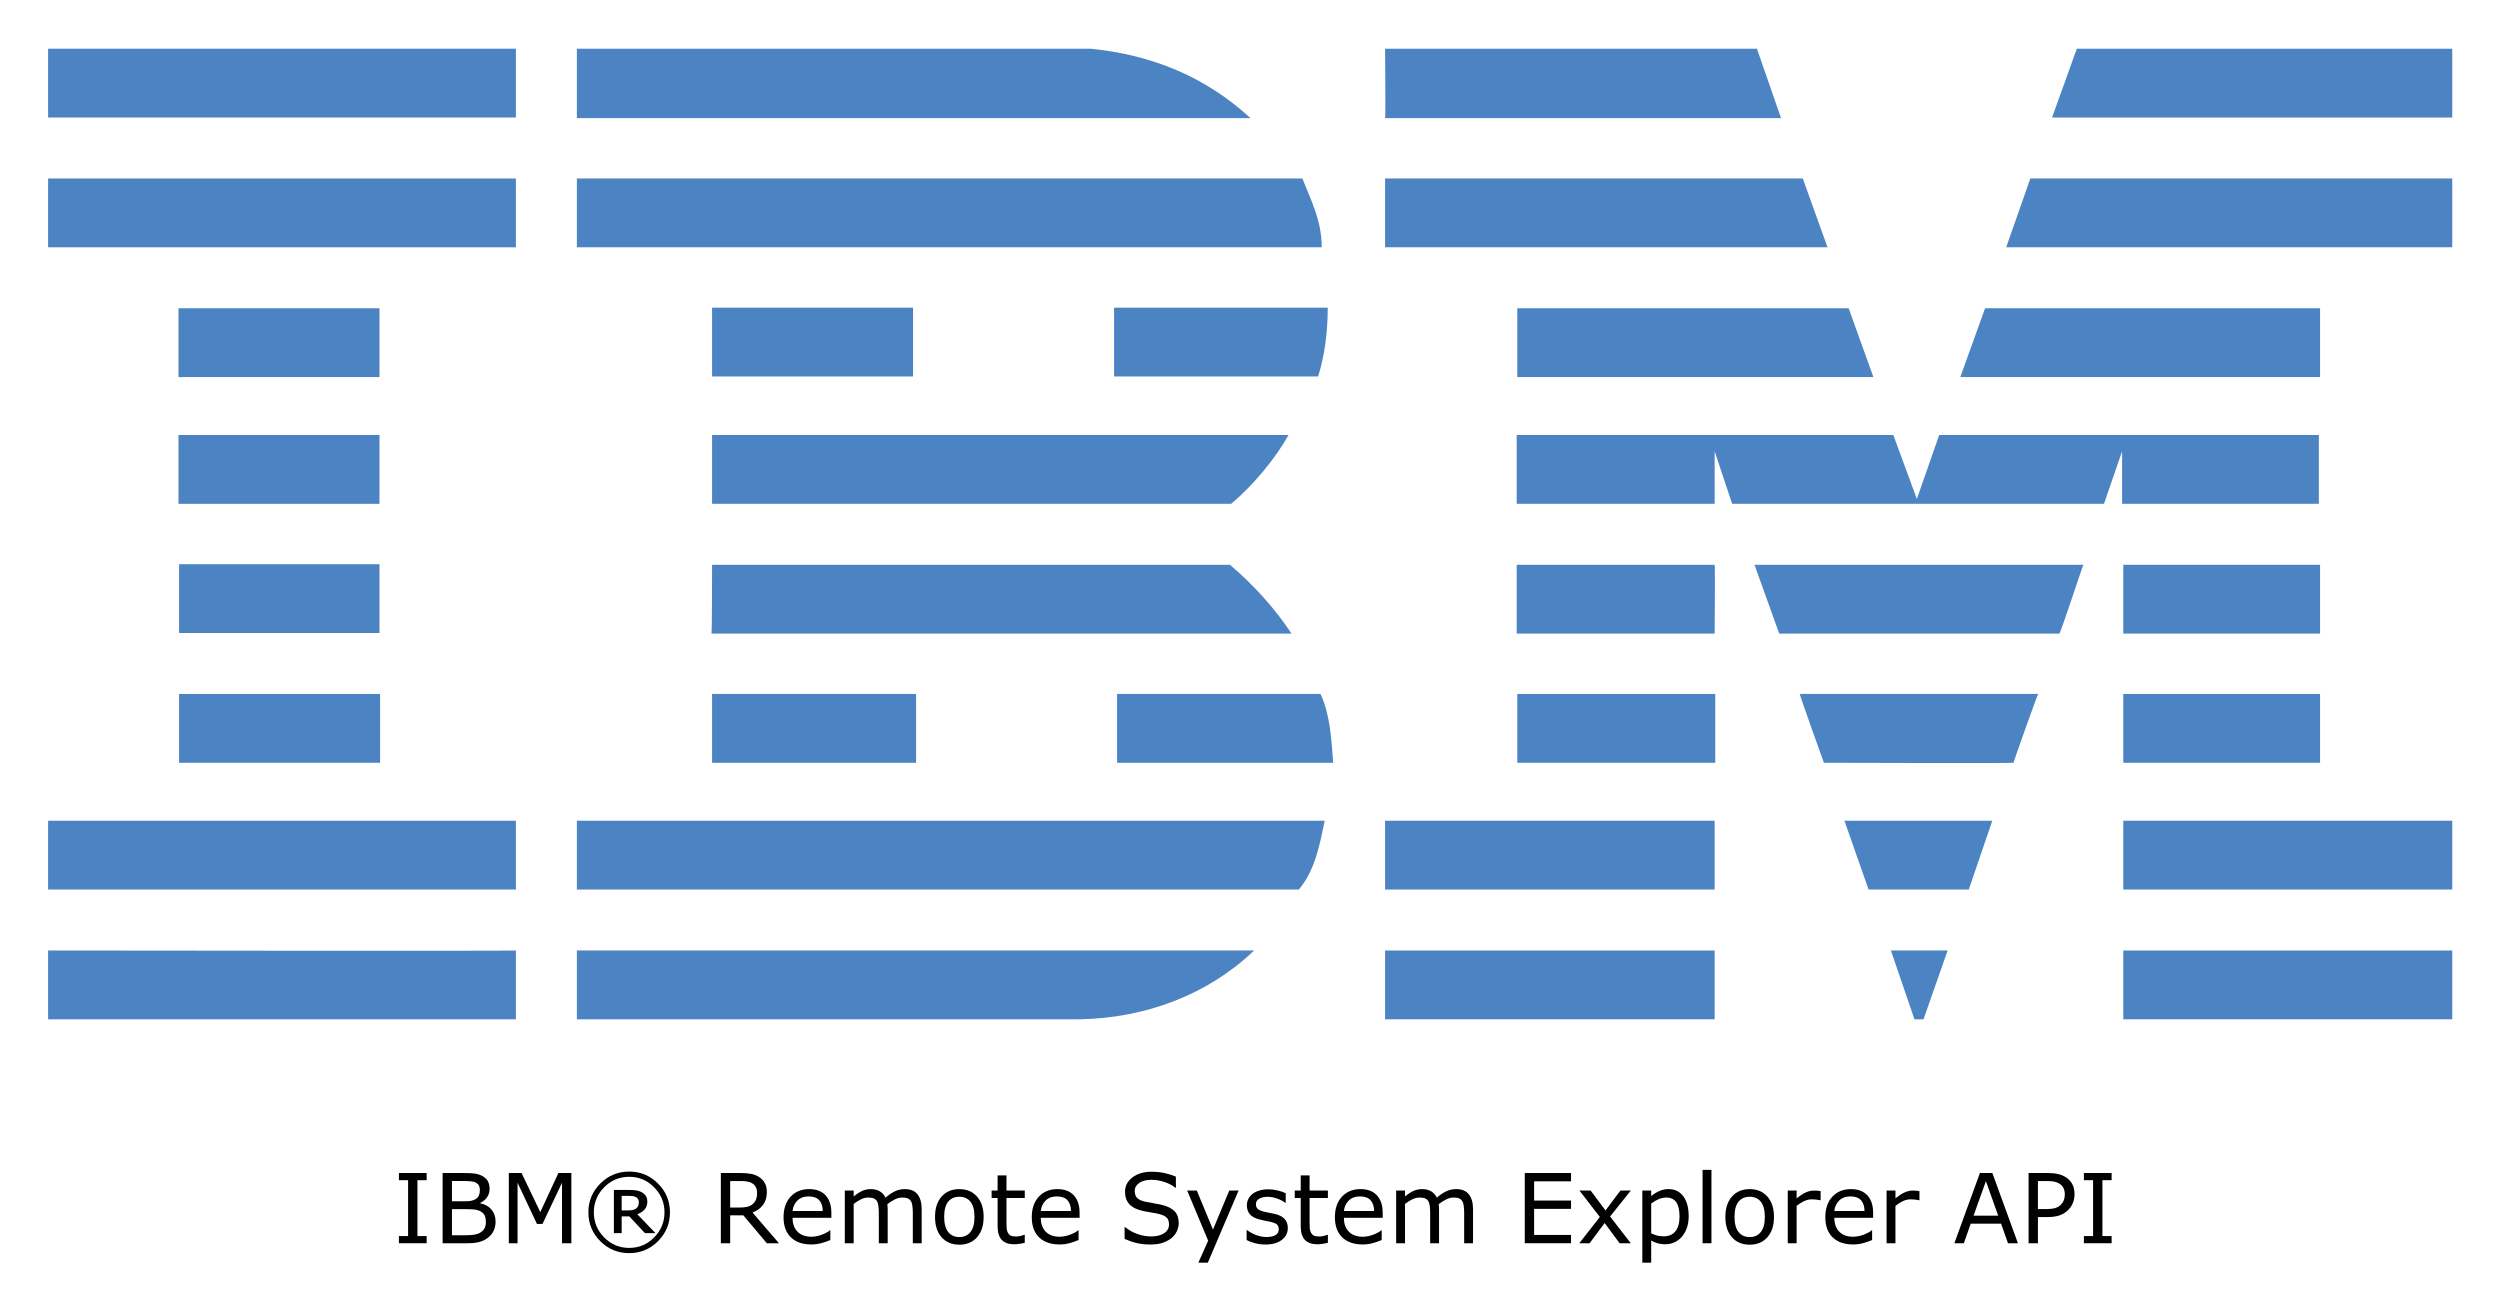
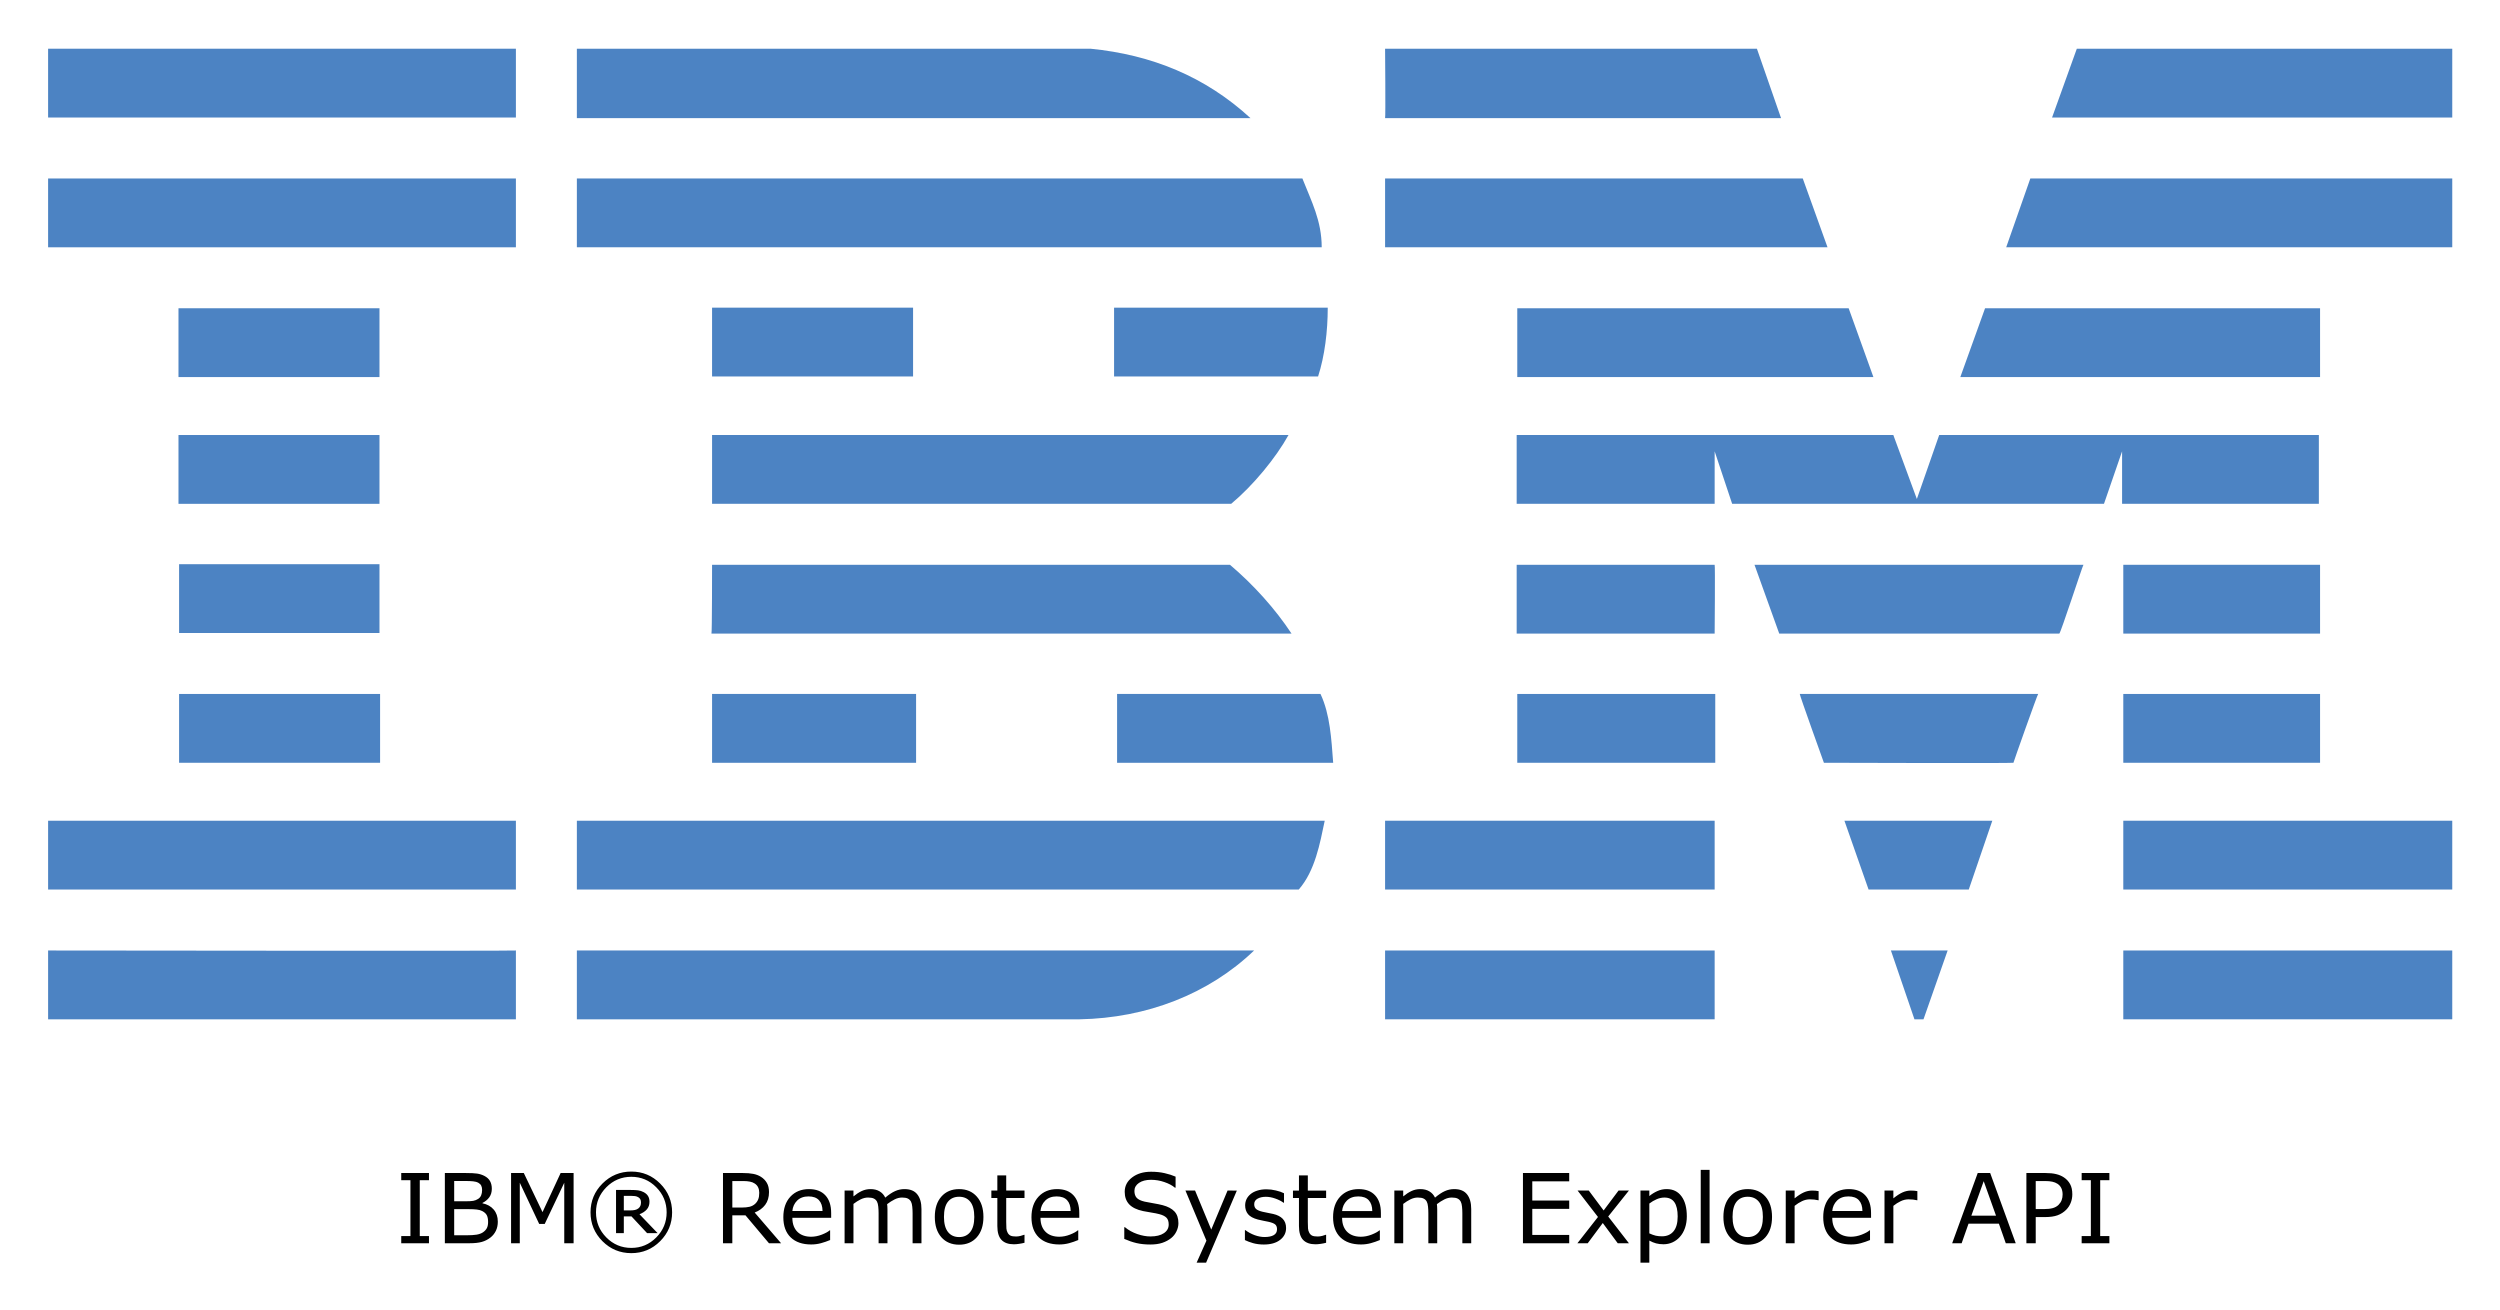
<svg xmlns="http://www.w3.org/2000/svg" role="img" viewBox="-7.97 34.03 414.18 216.93">
  <style>svg {enable-background:new 0 0 400 245}</style>
-   <style id="style2" type="text/css">.st0{fill:#4c83c3}</style>
-   <g id="g130">
-     <path id="polygon4" fill="#4c83c3" d="m 336.1,42.1 h 62.2 V 53.5 H 332 Z" class="st0" />
-     <path id="path6" d="m 221.5,42.1 h 61.6 l 4,11.5 c 0,0 -65.6,0 -65.6,0 0.1,-0.1 0,-11.5 0,-11.5 z" class="st0" />
-     <path id="path8" d="m 172.7,42.1 c 10.1,1 19,4.6 26.5,11.5 0,0 -111.6,0 -111.6,0 0,0 0,-11.5 0,-11.5 z" class="st0" />
-     <g id="g14">
-       <path id="rect10" fill="#4c83c3" d="m 0,42.1 h 77.5 v 11.4 H 0 Z" class="st0" />
+   <style id="style1" type="text/css">.st0{fill:#4c83c3}</style>
+   <g id="g31">
+     <path id="polygon1" d="M398.3 53.5L332 53.5 336.1 42.1 398.3 42.1z" class="st0" />
+     <path id="path1" d="M221.5,42.1l61.6,0l4,11.5c0,0-65.6,0-65.6,0C221.6,53.5,221.5,42.1,221.5,42.1z" class="st0" />
+     <path id="path2" d="M172.7,42.1c10.1,1,19,4.6,26.5,11.5c0,0-111.6,0-111.6,0c0,0,0-11.5,0-11.5L172.7,42.1z" class="st0" />
+     <g id="g3">
+       <path id="rect2" d="M0 42.1H77.5V53.5H0z" class="st0" />
    </g>
-     <path id="path16" d="m 398.3,75 h -73.9 c 0,0 4,-11.4 4,-11.4 h 69.9 z" class="st0" />
-     <path id="polygon18" fill="#4c83c3" d="m 221.5,63.6 h 69.2 l 4.1,11.4 h -73.3 z" class="st0" />
-     <path id="path20" d="m 207.8,63.6 c 1.5,3.8 3.2,7 3.2,11.4 H 87.6 V 63.6 Z" class="st0" />
-     <g id="g26">
-       <path id="rect22" fill="#4c83c3" d="m 0,63.6 h 77.5 v 11.4 H 0 Z" class="st0" />
+     <path id="path4" d="M398.3,75h-73.9c0,0,4-11.4,4-11.4h69.9V75z" class="st0" />
+     <path id="polygon4" d="M294.8 75L221.5 75 221.5 63.6 290.7 63.6z" class="st0" />
+     <path id="path5" d="M207.8,63.6c1.5,3.8,3.2,7,3.2,11.4H87.6V63.6H207.8z" class="st0" />
+     <g id="g6">
+       <path id="rect5" d="M0 63.6H77.5V75H0z" class="st0" />
    </g>
-     <path id="polygon28" fill="#4c83c3" d="m 376.4,85.1 v 11.4 h -59.6 l 4.1,-11.4 z" class="st0" />
-     <path id="polygon30" fill="#4c83c3" d="M 243.4,96.5 V 85.1 h 54.9 l 4.1,11.4 z" class="st0" />
-     <path id="path32" d="m 212,85 c 0,3.9 -0.5,8 -1.6,11.4 H 176.6 V 85 Z" class="st0" />
-     <g id="g38">
-       <path id="rect34" fill="#4c83c3" d="m 21.6,85.1 h 33.3 v 11.4 H 21.6 Z" class="st0" />
+     <path id="polygon6" d="M316.8 96.5L320.9 85.1 376.4 85.1 376.4 96.5z" class="st0" />
+     <path id="polygon7" d="M298.3 85.1L302.4 96.5 243.4 96.5 243.4 85.1z" class="st0" />
+     <path id="path7" d="M212,85c0,3.9-0.5,8-1.6,11.4h-33.8V85H212z" class="st0" />
+     <g id="g8">
+       <path id="rect7" d="M21.6 85.1H54.9V96.5H21.6z" class="st0" />
    </g>
-     <g id="g44">
-       <path id="rect40" fill="#4c83c3" d="m 110,85 h 33.3 V 96.4 H 110 Z" class="st0" />
+     <g id="g9">
+       <path id="rect8" d="M110 85H143.3V96.4H110z" class="st0" />
    </g>
-     <path id="path46" d="m 276.1,108.8 c 0,0 0,8.7 0,8.7 h -32.8 v -11.4 h 62.4 l 3.9,10.6 c 0,0 3.7,-10.6 3.7,-10.6 h 62.9 v 11.4 h -32.6 c 0,0 0,-8.7 0,-8.7 l -3,8.7 H 279 Z" class="st0" />
-     <path id="path48" d="m 110,106.1 h 95.5 v 0 c -2.1,3.8 -5.9,8.4 -9.5,11.4 0,0 -86,0 -86,0 0,0 0,-11.4 0,-11.4 z" class="st0" />
-     <g id="g54">
-       <path id="rect50" fill="#4c83c3" d="m 21.6,106.1 h 33.3 v 11.4 H 21.6 Z" class="st0" />
+     <path id="path10" d="M276.1,108.8c0,0,0,8.7,0,8.7h-32.8v-11.4h62.4l3.9,10.6c0,0,3.7-10.6,3.7-10.6h62.9v11.4h-32.6 c0,0,0-8.7,0-8.7l-3,8.7l-61.6,0L276.1,108.8z" class="st0" />
+     <path id="path11" d="M110,106.1h95.5v0c-2.1,3.8-5.9,8.4-9.5,11.4c0,0-86,0-86,0C110,117.5,110,106.1,110,106.1z" class="st0" />
+     <g id="g12">
+       <path id="rect11" d="M21.6 106.1H54.9V117.5H21.6z" class="st0" />
    </g>
-     <g id="g60">
-       <path id="rect56" fill="#4c83c3" d="m 343.8,127.6 h 32.6 V 139 h -32.6 z" class="st0" />
+     <g id="g13">
+       <path id="rect12" d="M343.8 127.6H376.4V139H343.8z" class="st0" />
    </g>
-     <path id="path62" d="M 276.1,127.6 H 243.3 V 139 c 0,0 32.8,0 32.8,0 0,-0.1 0.1,-11.4 0,-11.4 z" class="st0" />
-     <path id="path64" d="m 337.2,127.6 c -0.1,0 -3.8,11.4 -4,11.4 h -46.4 c 0,0 -4.1,-11.4 -4.1,-11.4 z" class="st0" />
-     <path id="path66" d="m 110,127.6 h 85.8 c 3.9,3.3 7.5,7.3 10.2,11.4 0.2,0 -96.1,0 -96.1,0 0.1,-0.1 0.1,-11.4 0.1,-11.4 z" class="st0" />
-     <path id="path68" d="M 54.9,138.9 V 127.5 H 21.7 c 0,0 0,11.4 0,11.4 0,0 33.2,0 33.2,0 z" class="st0" />
-     <g id="g74">
-       <path id="rect70" fill="#4c83c3" d="m 343.8,149 h 32.6 v 11.4 h -32.6 z" class="st0" />
+     <path id="path14" d="M276.1,127.6h-32.8v11.4c0,0,32.8,0,32.8,0C276.1,138.9,276.2,127.6,276.1,127.6z" class="st0" />
+     <path id="path15" d="M337.2,127.6c-0.1,0-3.8,11.4-4,11.4l-46.4,0c0,0-4.1-11.4-4.1-11.4H337.2z" class="st0" />
+     <path id="path16" d="M110,127.6h85.8c3.9,3.3,7.5,7.3,10.2,11.4c0.2,0-96.1,0-96.1,0C110,138.9,110,127.6,110,127.6z" class="st0" />
+     <path id="path17" d="M54.9,138.9v-11.4H21.7c0,0,0,11.4,0,11.4C21.7,138.9,54.9,138.9,54.9,138.9z" class="st0" />
+     <g id="g18">
+       <path id="rect17" d="M343.8 149H376.4V160.4H343.8z" class="st0" />
    </g>
-     <g id="g80">
-       <path id="rect76" fill="#4c83c3" d="m 243.4,149 h 32.8 v 11.4 h -32.8 z" class="st0" />
+     <g id="g19">
+       <path id="rect18" d="M243.4 149H276.2V160.4H243.4z" class="st0" />
    </g>
-     <path id="path82" d="m 325.6,160.4 c 0,-0.1 4,-11.4 4.1,-11.4 h -39.5 c -0.1,0 4,11.4 4,11.4 0,0 31.4,0.1 31.4,0 z" class="st0" />
-     <path id="path84" d="m 110,160.4 c 0,0 0,-11.4 0,-11.4 h 33.8 c 0,0 0,11.4 0,11.4 -0.1,0 -33.8,0 -33.8,0 z" class="st0" />
-     <path id="path86" d="m 210.8,149 c 1.6,3.4 1.8,7.5 2.1,11.4 H 177.1 V 149 Z" class="st0" />
-     <g id="g92">
-       <path id="rect88" fill="#4c83c3" d="M 21.7,149 H 55 v 11.4 H 21.7 Z" class="st0" />
+     <path id="path20" d="M325.6,160.4c0-0.1,4-11.4,4.1-11.4h-39.5c-0.1,0,4,11.4,4,11.4S325.6,160.5,325.6,160.4z" class="st0" />
+     <path id="path21" d="M110,160.4c0,0,0-11.4,0-11.4h33.8c0,0,0,11.4,0,11.4C143.7,160.4,110,160.4,110,160.4z" class="st0" />
+     <path id="path22" d="M210.8,149c1.6,3.4,1.8,7.5,2.1,11.4h-35.8V149H210.8z" class="st0" />
+     <g id="g23">
+       <path id="rect22" d="M21.7 149H55V160.4H21.7z" class="st0" />
    </g>
-     <g id="g98">
-       <path id="rect94" fill="#4c83c3" d="m 343.8,170 h 54.5 v 11.4 h -54.5 z" class="st0" />
+     <g id="g24">
+       <path id="rect23" d="M343.8 170H398.3V181.4H343.8z" class="st0" />
    </g>
-     <g id="g104">
-       <path id="rect100" fill="#4c83c3" d="m 221.5,170 h 54.6 v 11.4 h -54.6 z" class="st0" />
+     <g id="g25">
+       <path id="rect24" d="M221.5 170H276.1V181.4H221.5z" class="st0" />
    </g>
-     <path id="polygon106" fill="#4c83c3" d="m 297.6,170 h 24.5 l -3.9,11.4 h -16.6 z" class="st0" />
-     <path id="path108" d="m 0,170 v 11.4 h 77.5 c 0,0 0,-11.4 0,-11.4 0,0 -77.6,0 -77.5,0 z" class="st0" />
-     <path id="path110" d="m 211.5,170 c -0.8,3.8 -1.6,8.3 -4.3,11.4 h -1 H 87.6 V 170 Z" class="st0" />
-     <path id="polygon112" fill="#4c83c3" d="m 305.3,191.5 h 9.4 l -4,11.4 h -1.5 z" class="st0" />
-     <g id="g118">
-       <path id="rect114" fill="#4c83c3" d="m 343.8,191.5 h 54.5 v 11.4 h -54.5 z" class="st0" />
+     <path id="polygon25" d="M318.2 181.4L301.6 181.4 297.6 170 322.1 170z" class="st0" />
+     <path id="path26" d="M0,170v11.4h77.5c0,0,0-11.4,0-11.4C77.5,170-0.1,170,0,170z" class="st0" />
+     <path id="path27" d="M211.5,170c-0.8,3.8-1.6,8.3-4.3,11.4l-1,0H87.6V170H211.5z" class="st0" />
+     <path id="polygon27" d="M310.7 202.9L309.2 202.9 305.3 191.5 314.7 191.5z" class="st0" />
+     <g id="g28">
+       <path id="rect27" d="M343.8 191.5H398.3V202.9H343.8z" class="st0" />
    </g>
-     <path id="path120" d="m 87.6,202.9 v -11.4 c 0,0 111.9,0 112.2,0 -7.5,7.2 -17.8,11.2 -28.9,11.4 H 87.6" class="st0" />
-     <g id="g126">
-       <path id="rect122" fill="#4c83c3" d="m 221.5,191.5 h 54.6 v 11.4 h -54.6 z" class="st0" />
+     <path id="path29" d="M87.6,202.9v-11.4c0,0,111.9,0,112.2,0c-7.5,7.2-17.8,11.2-28.9,11.4L87.6,202.9" class="st0" />
+     <g id="g30">
+       <path id="rect29" d="M221.5 191.5H276.1V202.9H221.5z" class="st0" />
    </g>
-     <path id="path128" d="m 77.5,191.5 c 0,0 0,11.4 0,11.4 0,0 -77.4,0 -77.5,0 0,0 0,-11.4 0,-11.4 0,0 77.4,0.1 77.5,0 z" class="st0" />
+     <path id="path31" d="M77.5,191.5c0,0,0,11.4,0,11.4c0,0-77.4,0-77.5,0c0,0,0-11.4,0-11.4S77.4,191.6,77.5,191.5z" class="st0" />
  </g>
-   <g id="text132" text-anchor="middle">
-     <path id="path158" d="m 62.711,240 h -4.594 v -1.188 h 1.523 v -9.258 h -1.523 v -1.188 h 4.594 v 1.188 H 61.188 v 9.258 h 1.523 z" />
-     <path id="path160" d="m 74.133,236.422 q 0,0.867 -0.328,1.531 -0.328,0.664 -0.883,1.094 -0.656,0.516 -1.445,0.734 Q 70.695,240 69.484,240 h -4.125 v -11.633 h 3.445 q 1.273,0 1.906,0.094 0.633,0.094 1.211,0.391 0.641,0.336 0.93,0.867 0.289,0.523 0.289,1.258 0,0.828 -0.422,1.414 -0.422,0.578 -1.125,0.93 v 0.062 q 1.18,0.242 1.859,1.039 0.68,0.789 0.68,2 z m -2.602,-5.242 q 0,-0.422 -0.141,-0.711 Q 71.25,230.18 70.938,230 70.57,229.789 70.047,229.742 69.523,229.688 68.75,229.688 h -1.844 v 3.359 h 2 q 0.727,0 1.156,-0.07 0.43,-0.078 0.797,-0.312 0.367,-0.234 0.516,-0.602 0.156,-0.375 0.156,-0.883 z m 0.992,5.305 q 0,-0.703 -0.211,-1.117 -0.211,-0.414 -0.766,-0.703 -0.375,-0.195 -0.914,-0.25 -0.531,-0.062 -1.297,-0.062 H 66.906 v 4.328 h 2.047 q 1.016,0 1.664,-0.102 0.648,-0.109 1.062,-0.391 0.438,-0.305 0.641,-0.695 0.203,-0.391 0.203,-1.008 z" />
-     <path id="path162" d="m 86.688,240 h -1.547 v -10.023 l -3.234,6.82 h -0.922 l -3.211,-6.82 V 240 H 76.328 V 228.367 H 78.438 l 3.102,6.477 3,-6.477 H 86.688 Z" />
-     <path id="path164" d="m 103.023,234.883 q 0,2.797 -1.984,4.781 -1.977,1.977 -4.773,1.977 -2.797,0 -4.781,-1.977 -1.977,-1.984 -1.977,-4.781 0,-2.797 1.977,-4.773 1.984,-1.984 4.781,-1.984 2.797,0 4.773,1.984 1.984,1.977 1.984,4.773 z m -0.906,0 q 0,-2.422 -1.719,-4.156 -1.711,-1.734 -4.133,-1.734 -2.422,0 -4.141,1.734 -1.711,1.734 -1.711,4.156 0,2.422 1.711,4.156 1.719,1.734 4.141,1.734 2.422,0 4.133,-1.734 1.719,-1.734 1.719,-4.156 z m -1.5,3.438 H 98.875 l -2.586,-2.773 h -1.266 v 2.773 h -1.289 v -7.148 h 2.438 q 0.734,0 1.211,0.062 0.477,0.062 0.938,0.305 0.492,0.266 0.719,0.648 0.234,0.375 0.234,0.945 0,0.758 -0.445,1.266 -0.438,0.5 -1.211,0.797 z m -2.75,-5.102 q 0,-0.281 -0.109,-0.5 -0.109,-0.219 -0.367,-0.359 -0.242,-0.133 -0.516,-0.172 -0.273,-0.039 -0.688,-0.039 h -1.164 v 2.414 h 0.992 q 0.484,0 0.836,-0.07 0.352,-0.078 0.578,-0.258 0.242,-0.195 0.336,-0.43 0.102,-0.234 0.102,-0.586 z" />
-     <path id="path166" d="m 121.078,240 h -2.008 l -3.891,-4.625 H 113 V 240 h -1.547 v -11.633 h 3.258 q 1.055,0 1.758,0.141 0.703,0.133 1.266,0.484 0.633,0.398 0.984,1.008 0.359,0.602 0.359,1.531 0,1.258 -0.633,2.109 -0.633,0.844 -1.742,1.273 z m -3.617,-8.359 q 0,-0.5 -0.18,-0.883 -0.172,-0.391 -0.578,-0.656 -0.336,-0.227 -0.797,-0.312 -0.461,-0.094 -1.086,-0.094 H 113 v 4.391 h 1.562 q 0.734,0 1.281,-0.125 0.547,-0.133 0.93,-0.484 0.352,-0.328 0.516,-0.75 0.172,-0.43 0.172,-1.086 z" />
-     <path id="path168" d="m 129.766,235.789 h -6.43 q 0,0.805 0.242,1.406 0.242,0.594 0.664,0.977 0.406,0.375 0.961,0.562 0.562,0.188 1.234,0.188 0.891,0 1.789,-0.352 0.906,-0.359 1.289,-0.703 h 0.078 v 1.602 q -0.742,0.312 -1.516,0.523 -0.773,0.211 -1.625,0.211 -2.172,0 -3.391,-1.172 -1.219,-1.18 -1.219,-3.344 0,-2.141 1.164,-3.398 1.172,-1.258 3.078,-1.258 1.766,0 2.719,1.031 0.961,1.031 0.961,2.93 z m -1.43,-1.125 q -0.008,-1.156 -0.586,-1.789 -0.57,-0.633 -1.742,-0.633 -1.18,0 -1.883,0.695 -0.695,0.695 -0.789,1.727 z" />
-     <path id="path170" d="m 144.727,240 h -1.469 v -4.969 q 0,-0.562 -0.055,-1.086 -0.047,-0.523 -0.211,-0.836 -0.18,-0.336 -0.516,-0.508 -0.336,-0.172 -0.969,-0.172 -0.617,0 -1.234,0.312 -0.617,0.305 -1.234,0.781 0.023,0.18 0.039,0.422 0.016,0.234 0.016,0.469 V 240 H 137.625 v -4.969 q 0,-0.578 -0.055,-1.094 -0.047,-0.523 -0.211,-0.836 -0.18,-0.336 -0.516,-0.5 -0.336,-0.172 -0.969,-0.172 -0.602,0 -1.211,0.297 -0.602,0.297 -1.203,0.758 V 240 h -1.469 v -8.727 h 1.469 v 0.969 q 0.688,-0.57 1.367,-0.891 0.688,-0.32 1.461,-0.32 0.891,0 1.508,0.375 0.625,0.375 0.93,1.039 0.891,-0.75 1.625,-1.078 0.734,-0.336 1.57,-0.336 1.438,0 2.117,0.875 0.688,0.867 0.688,2.43 z" />
-     <path id="path172" d="m 154.992,235.641 q 0,2.133 -1.094,3.367 -1.094,1.234 -2.93,1.234 -1.852,0 -2.945,-1.234 -1.086,-1.234 -1.086,-3.367 0,-2.133 1.086,-3.367 1.094,-1.242 2.945,-1.242 1.836,0 2.93,1.242 1.094,1.234 1.094,3.367 z m -1.516,0 q 0,-1.695 -0.664,-2.516 -0.664,-0.828 -1.844,-0.828 -1.195,0 -1.859,0.828 -0.656,0.82 -0.656,2.516 0,1.641 0.664,2.492 0.664,0.844 1.852,0.844 1.172,0 1.836,-0.836 0.672,-0.844 0.672,-2.5 z" />
-     <path id="path174" d="m 161.805,239.922 q -0.414,0.109 -0.906,0.18 -0.484,0.07 -0.867,0.07 -1.336,0 -2.031,-0.719 -0.695,-0.719 -0.695,-2.305 v -4.641 h -0.992 v -1.234 h 0.992 v -2.508 h 1.469 v 2.508 h 3.031 v 1.234 h -3.031 v 3.977 q 0,0.688 0.031,1.078 0.031,0.383 0.219,0.719 0.172,0.312 0.469,0.461 0.305,0.141 0.922,0.141 0.359,0 0.75,-0.102 0.391,-0.109 0.562,-0.18 h 0.078 z" />
-     <path id="path176" d="m 170.891,235.789 h -6.43 q 0,0.805 0.242,1.406 0.242,0.594 0.664,0.977 0.406,0.375 0.961,0.562 0.562,0.188 1.234,0.188 0.891,0 1.789,-0.352 0.906,-0.359 1.289,-0.703 h 0.078 v 1.602 q -0.742,0.312 -1.516,0.523 -0.773,0.211 -1.625,0.211 -2.172,0 -3.391,-1.172 -1.219,-1.18 -1.219,-3.344 0,-2.141 1.164,-3.398 1.172,-1.258 3.078,-1.258 1.766,0 2.719,1.031 0.961,1.031 0.961,2.93 z m -1.43,-1.125 q -0.008,-1.156 -0.586,-1.789 -0.57,-0.633 -1.742,-0.633 -1.18,0 -1.883,0.695 -0.695,0.695 -0.789,1.727 z" />
-     <path id="path178" d="m 187.312,236.68 q 0,0.68 -0.32,1.344 -0.312,0.664 -0.883,1.125 -0.625,0.5 -1.461,0.781 -0.828,0.281 -2,0.281 -1.258,0 -2.266,-0.234 -1,-0.234 -2.039,-0.695 v -1.938 h 0.109 q 0.883,0.734 2.039,1.133 1.156,0.398 2.172,0.398 1.438,0 2.234,-0.539 0.805,-0.539 0.805,-1.438 0,-0.773 -0.383,-1.141 -0.375,-0.367 -1.148,-0.57 -0.586,-0.156 -1.273,-0.258 -0.68,-0.102 -1.445,-0.258 -1.547,-0.328 -2.297,-1.117 -0.742,-0.797 -0.742,-2.07 0,-1.461 1.234,-2.391 1.234,-0.938 3.133,-0.938 1.227,0 2.25,0.234 1.023,0.234 1.812,0.578 v 1.828 h -0.109 q -0.664,-0.562 -1.75,-0.93 -1.078,-0.375 -2.211,-0.375 -1.242,0 -2,0.516 -0.75,0.516 -0.75,1.328 0,0.727 0.375,1.141 0.375,0.414 1.32,0.633 0.5,0.109 1.422,0.266 0.922,0.156 1.562,0.32 1.297,0.344 1.953,1.039 0.656,0.695 0.656,1.945 z" />
-     <path id="path180" d="m 197.227,231.273 -5.094,11.945 h -1.57 l 1.625,-3.641 -3.477,-8.305 h 1.594 l 2.68,6.469 2.703,-6.469 z" />
-     <path id="path182" d="m 205.383,237.484 q 0,1.195 -0.992,1.961 -0.984,0.766 -2.695,0.766 -0.969,0 -1.781,-0.227 -0.805,-0.234 -1.352,-0.508 v -1.648 h 0.078 q 0.695,0.523 1.547,0.836 0.852,0.305 1.633,0.305 0.969,0 1.516,-0.312 0.547,-0.312 0.547,-0.984 0,-0.516 -0.297,-0.781 -0.297,-0.266 -1.141,-0.453 -0.312,-0.07 -0.82,-0.164 -0.5,-0.094 -0.914,-0.203 -1.148,-0.305 -1.633,-0.891 -0.477,-0.594 -0.477,-1.453 0,-0.539 0.219,-1.016 0.227,-0.477 0.68,-0.852 0.438,-0.367 1.109,-0.578 0.68,-0.219 1.516,-0.219 0.781,0 1.578,0.195 0.805,0.188 1.336,0.461 v 1.57 h -0.078 q -0.562,-0.414 -1.367,-0.695 -0.805,-0.289 -1.578,-0.289 -0.805,0 -1.359,0.312 -0.555,0.305 -0.555,0.914 0,0.539 0.336,0.812 0.328,0.273 1.062,0.445 0.406,0.094 0.906,0.188 0.508,0.094 0.844,0.172 1.023,0.234 1.578,0.805 0.555,0.578 0.555,1.531 z" />
-     <path id="path184" d="m 212.023,239.922 q -0.414,0.109 -0.906,0.18 -0.484,0.07 -0.867,0.07 -1.336,0 -2.031,-0.719 -0.695,-0.719 -0.695,-2.305 v -4.641 h -0.992 v -1.234 h 0.992 v -2.508 h 1.469 v 2.508 h 3.031 v 1.234 h -3.031 v 3.977 q 0,0.688 0.031,1.078 0.031,0.383 0.219,0.719 0.172,0.312 0.469,0.461 0.305,0.141 0.922,0.141 0.359,0 0.75,-0.102 0.391,-0.109 0.562,-0.18 h 0.078 z" />
-     <path id="path186" d="m 221.109,235.789 h -6.43 q 0,0.805 0.242,1.406 0.242,0.594 0.664,0.977 0.406,0.375 0.961,0.562 0.562,0.188 1.234,0.188 0.891,0 1.789,-0.352 0.906,-0.359 1.289,-0.703 h 0.078 v 1.602 q -0.742,0.312 -1.516,0.523 -0.773,0.211 -1.625,0.211 -2.172,0 -3.391,-1.172 -1.219,-1.18 -1.219,-3.344 0,-2.141 1.164,-3.398 1.172,-1.258 3.078,-1.258 1.766,0 2.719,1.031 0.961,1.031 0.961,2.93 z m -1.43,-1.125 q -0.008,-1.156 -0.586,-1.789 -0.57,-0.633 -1.742,-0.633 -1.18,0 -1.883,0.695 -0.695,0.695 -0.789,1.727 z" />
-     <path id="path188" d="m 236.07,240 h -1.469 v -4.969 q 0,-0.562 -0.055,-1.086 -0.047,-0.523 -0.211,-0.836 -0.18,-0.336 -0.516,-0.508 -0.336,-0.172 -0.969,-0.172 -0.617,0 -1.234,0.312 -0.617,0.305 -1.234,0.781 0.023,0.18 0.039,0.422 0.016,0.234 0.016,0.469 V 240 h -1.469 v -4.969 q 0,-0.578 -0.055,-1.094 -0.047,-0.523 -0.211,-0.836 -0.18,-0.336 -0.516,-0.5 -0.336,-0.172 -0.969,-0.172 -0.602,0 -1.211,0.297 -0.602,0.297 -1.203,0.758 V 240 h -1.469 v -8.727 h 1.469 v 0.969 q 0.688,-0.57 1.367,-0.891 0.688,-0.32 1.461,-0.32 0.891,0 1.508,0.375 0.625,0.375 0.93,1.039 0.891,-0.75 1.625,-1.078 0.734,-0.336 1.57,-0.336 1.438,0 2.117,0.875 0.688,0.867 0.688,2.43 z" />
-     <path id="path190" d="m 252.305,240 h -7.664 v -11.633 h 7.664 v 1.375 h -6.117 v 3.188 h 6.117 v 1.375 h -6.117 v 4.32 h 6.117 z" />
-     <path id="path192" d="m 262.203,240 h -1.852 L 257.875,236.648 255.383,240 h -1.711 l 3.406,-4.352 -3.375,-4.375 h 1.852 l 2.461,3.297 2.469,-3.297 h 1.719 l -3.43,4.297 z" />
-     <path id="path194" d="m 271.797,235.531 q 0,1.062 -0.305,1.945 -0.305,0.875 -0.859,1.484 -0.516,0.578 -1.219,0.898 -0.695,0.312 -1.477,0.312 -0.68,0 -1.234,-0.148 -0.547,-0.148 -1.117,-0.461 v 3.656 h -1.469 v -11.945 h 1.469 v 0.914 q 0.586,-0.492 1.312,-0.82 0.734,-0.336 1.562,-0.336 1.578,0 2.453,1.195 0.883,1.188 0.883,3.305 z m -1.516,0.039 q 0,-1.578 -0.539,-2.359 -0.539,-0.781 -1.656,-0.781 -0.633,0 -1.273,0.273 -0.641,0.273 -1.227,0.719 v 4.945 q 0.625,0.281 1.07,0.383 0.453,0.102 1.023,0.102 1.227,0 1.914,-0.828 0.688,-0.828 0.688,-2.453 z" />
-     <path id="path196" d="m 275.57,240 h -1.469 v -12.156 h 1.469 z" />
-     <path id="path198" d="m 285.93,235.641 q 0,2.133 -1.094,3.367 -1.094,1.234 -2.93,1.234 -1.852,0 -2.945,-1.234 -1.086,-1.234 -1.086,-3.367 0,-2.133 1.086,-3.367 1.094,-1.242 2.945,-1.242 1.836,0 2.93,1.242 1.094,1.234 1.094,3.367 z m -1.516,0 q 0,-1.695 -0.664,-2.516 -0.664,-0.828 -1.844,-0.828 -1.195,0 -1.859,0.828 -0.656,0.82 -0.656,2.516 0,1.641 0.664,2.492 0.664,0.844 1.852,0.844 1.172,0 1.836,-0.836 0.672,-0.844 0.672,-2.5 z" />
-     <path id="path200" d="m 293.656,232.875 h -0.078 q -0.328,-0.078 -0.641,-0.109 -0.305,-0.039 -0.727,-0.039 -0.68,0 -1.312,0.305 -0.633,0.297 -1.219,0.773 V 240 h -1.469 v -8.727 h 1.469 v 1.289 q 0.875,-0.703 1.539,-0.992 0.672,-0.297 1.367,-0.297 0.383,0 0.555,0.023 0.172,0.016 0.516,0.07 z" />
-     <path id="path202" d="m 302.359,235.789 h -6.43 q 0,0.805 0.242,1.406 0.242,0.594 0.664,0.977 0.406,0.375 0.961,0.562 0.562,0.188 1.234,0.188 0.891,0 1.789,-0.352 0.906,-0.359 1.289,-0.703 h 0.078 v 1.602 q -0.742,0.312 -1.516,0.523 -0.773,0.211 -1.625,0.211 -2.172,0 -3.391,-1.172 -1.219,-1.18 -1.219,-3.344 0,-2.141 1.164,-3.398 1.172,-1.258 3.078,-1.258 1.766,0 2.719,1.031 0.961,1.031 0.961,2.93 z m -1.43,-1.125 q -0.008,-1.156 -0.586,-1.789 -0.57,-0.633 -1.742,-0.633 -1.18,0 -1.883,0.695 -0.695,0.695 -0.789,1.727 z" />
-     <path id="path204" d="m 310.031,232.875 h -0.078 q -0.328,-0.078 -0.641,-0.109 -0.305,-0.039 -0.727,-0.039 -0.68,0 -1.312,0.305 -0.633,0.297 -1.219,0.773 V 240 h -1.469 v -8.727 h 1.469 v 1.289 q 0.875,-0.703 1.539,-0.992 0.672,-0.297 1.367,-0.297 0.383,0 0.555,0.023 0.172,0.016 0.516,0.07 z" />
-     <path id="path206" d="m 326.344,240 h -1.648 l -1.141,-3.242 h -5.031 L 317.383,240 h -1.57 l 4.234,-11.633 h 2.062 z m -3.266,-4.57 -2.039,-5.711 -2.047,5.711 z" />
-     <path id="path208" d="m 335.719,231.883 q 0,0.773 -0.273,1.438 -0.266,0.656 -0.75,1.141 -0.602,0.602 -1.422,0.906 -0.82,0.297 -2.07,0.297 h -1.547 V 240 h -1.547 v -11.633 h 3.156 q 1.047,0 1.773,0.18 0.727,0.172 1.289,0.547 0.664,0.445 1.023,1.109 0.367,0.664 0.367,1.68 z m -1.609,0.039 q 0,-0.602 -0.211,-1.047 -0.211,-0.445 -0.641,-0.727 -0.375,-0.242 -0.859,-0.344 -0.477,-0.109 -1.211,-0.109 h -1.531 v 4.648 h 1.305 q 0.938,0 1.523,-0.164 0.586,-0.172 0.953,-0.539 0.367,-0.375 0.516,-0.789 0.156,-0.414 0.156,-0.93 z" />
-     <path id="path210" d="m 341.867,240 h -4.594 v -1.188 h 1.523 v -9.258 h -1.523 v -1.188 h 4.594 v 1.188 h -1.523 v 9.258 h 1.523 z" />
-   </g>
+   <path id="text31" d="m 63.098,240 h -4.594 v -1.188 h 1.523 v -9.258 h -1.523 v -1.188 h 4.594 v 1.188 h -1.523 v 9.258 h 1.523 z m 11.406,-3.578 q 0,0.867 -0.328,1.531 -0.328,0.664 -0.883,1.094 -0.656,0.516 -1.445,0.734 Q 71.066,240 69.855,240 h -4.125 v -11.633 h 3.445 q 1.273,0 1.906,0.094 0.633,0.094 1.211,0.391 0.641,0.336 0.93,0.867 0.289,0.523 0.289,1.258 0,0.828 -0.422,1.414 -0.422,0.578 -1.125,0.93 v 0.062 q 1.18,0.242 1.859,1.039 0.68,0.789 0.68,2 z m -2.602,-5.242 q 0,-0.422 -0.141,-0.711 -0.141,-0.289 -0.453,-0.469 -0.367,-0.211 -0.891,-0.258 -0.523,-0.055 -1.297,-0.055 h -1.844 v 3.359 h 2 q 0.727,0 1.156,-0.07 0.43,-0.078 0.797,-0.312 0.367,-0.234 0.516,-0.602 0.156,-0.375 0.156,-0.883 z m 0.992,5.305 q 0,-0.703 -0.211,-1.117 -0.211,-0.414 -0.766,-0.703 -0.375,-0.195 -0.914,-0.25 -0.531,-0.062 -1.297,-0.062 h -2.43 v 4.328 h 2.047 q 1.016,0 1.664,-0.102 0.648,-0.109 1.062,-0.391 0.438,-0.305 0.641,-0.695 0.203,-0.391 0.203,-1.008 z M 87.059,240 h -1.547 v -10.023 l -3.234,6.82 h -0.922 l -3.211,-6.82 V 240 h -1.445 v -11.633 h 2.109 l 3.102,6.477 3,-6.477 h 2.148 z m 16.32,-5.117 q 0,2.797 -1.984,4.781 -1.977,1.977 -4.773,1.977 -2.797,0 -4.781,-1.977 -1.977,-1.984 -1.977,-4.781 0,-2.797 1.977,-4.773 1.984,-1.984 4.781,-1.984 2.797,0 4.773,1.984 1.984,1.977 1.984,4.773 z m -0.906,0 q 0,-2.422 -1.719,-4.156 -1.711,-1.734 -4.133,-1.734 -2.422,0 -4.141,1.734 -1.711,1.734 -1.711,4.156 0,2.422 1.711,4.156 1.719,1.734 4.141,1.734 2.422,0 4.133,-1.734 1.719,-1.734 1.719,-4.156 z m -1.5,3.438 h -1.742 l -2.586,-2.773 h -1.266 v 2.773 h -1.289 v -7.148 h 2.438 q 0.734,0 1.211,0.062 0.477,0.062 0.938,0.305 0.492,0.266 0.719,0.648 0.234,0.375 0.234,0.945 0,0.758 -0.445,1.266 -0.438,0.5 -1.211,0.797 z m -2.75,-5.102 q 0,-0.281 -0.109,-0.5 -0.109,-0.219 -0.367,-0.359 -0.242,-0.133 -0.516,-0.172 -0.273,-0.039 -0.688,-0.039 h -1.164 v 2.414 h 0.992 q 0.484,0 0.836,-0.07 0.352,-0.078 0.578,-0.258 0.242,-0.195 0.336,-0.43 0.102,-0.234 0.102,-0.586 z M 121.434,240 h -2.008 l -3.891,-4.625 h -2.18 V 240 h -1.547 v -11.633 h 3.258 q 1.055,0 1.758,0.141 0.703,0.133 1.266,0.484 0.633,0.398 0.984,1.008 0.359,0.602 0.359,1.531 0,1.258 -0.633,2.109 -0.633,0.844 -1.742,1.273 z m -3.617,-8.359 q 0,-0.5 -0.18,-0.883 -0.172,-0.391 -0.578,-0.656 -0.336,-0.227 -0.797,-0.312 -0.461,-0.094 -1.086,-0.094 h -1.82 v 4.391 h 1.562 q 0.734,0 1.281,-0.125 0.547,-0.133 0.93,-0.484 0.352,-0.328 0.516,-0.75 0.172,-0.43 0.172,-1.086 z m 11.914,4.148 h -6.43 q 0,0.805 0.242,1.406 0.242,0.594 0.664,0.977 0.406,0.375 0.961,0.562 0.562,0.188 1.234,0.188 0.891,0 1.789,-0.352 0.906,-0.359 1.289,-0.703 h 0.078 v 1.602 q -0.742,0.312 -1.516,0.523 -0.773,0.211 -1.625,0.211 -2.172,0 -3.391,-1.172 -1.219,-1.18 -1.219,-3.344 0,-2.141 1.164,-3.398 1.172,-1.258 3.078,-1.258 1.766,0 2.719,1.031 0.961,1.031 0.961,2.93 z m -1.43,-1.125 q -0.008,-1.156 -0.586,-1.789 -0.57,-0.633 -1.742,-0.633 -1.18,0 -1.883,0.695 -0.695,0.695 -0.789,1.727 z M 144.691,240 h -1.469 v -4.969 q 0,-0.562 -0.055,-1.086 -0.047,-0.523 -0.211,-0.836 -0.18,-0.336 -0.516,-0.508 -0.336,-0.172 -0.969,-0.172 -0.617,0 -1.234,0.312 -0.617,0.305 -1.234,0.781 0.023,0.18 0.039,0.422 0.016,0.234 0.016,0.469 V 240 h -1.469 v -4.969 q 0,-0.578 -0.055,-1.094 -0.047,-0.523 -0.211,-0.836 -0.18,-0.336 -0.516,-0.5 -0.336,-0.172 -0.969,-0.172 -0.602,0 -1.211,0.297 -0.602,0.297 -1.203,0.758 V 240 h -1.469 v -8.727 h 1.469 v 0.969 q 0.688,-0.57 1.367,-0.891 0.688,-0.32 1.461,-0.32 0.891,0 1.508,0.375 0.625,0.375 0.93,1.039 0.891,-0.75 1.625,-1.078 0.734,-0.336 1.57,-0.336 1.438,0 2.117,0.875 0.688,0.867 0.688,2.43 z m 10.266,-4.359 q 0,2.133 -1.094,3.367 -1.094,1.234 -2.93,1.234 -1.852,0 -2.945,-1.234 -1.086,-1.234 -1.086,-3.367 0,-2.133 1.086,-3.367 1.094,-1.242 2.945,-1.242 1.836,0 2.93,1.242 1.094,1.234 1.094,3.367 z m -1.516,0 q 0,-1.695 -0.664,-2.516 -0.664,-0.828 -1.844,-0.828 -1.195,0 -1.859,0.828 -0.656,0.82 -0.656,2.516 0,1.641 0.664,2.492 0.664,0.844 1.852,0.844 1.172,0 1.836,-0.836 0.672,-0.844 0.672,-2.5 z m 8.32,4.281 q -0.414,0.109 -0.906,0.18 -0.484,0.07 -0.867,0.07 -1.336,0 -2.031,-0.719 -0.695,-0.719 -0.695,-2.305 v -4.641 h -0.992 v -1.234 h 0.992 v -2.508 h 1.469 v 2.508 h 3.031 v 1.234 h -3.031 v 3.977 q 0,0.688 0.031,1.078 0.031,0.383 0.219,0.719 0.172,0.312 0.469,0.461 0.305,0.141 0.922,0.141 0.359,0 0.75,-0.102 0.391,-0.109 0.562,-0.18 h 0.078 z m 9.078,-4.133 h -6.43 q 0,0.805 0.242,1.406 0.242,0.594 0.664,0.977 0.406,0.375 0.961,0.562 0.562,0.188 1.234,0.188 0.891,0 1.789,-0.352 0.906,-0.359 1.289,-0.703 h 0.078 v 1.602 q -0.742,0.312 -1.516,0.523 -0.773,0.211 -1.625,0.211 -2.172,0 -3.391,-1.172 -1.219,-1.18 -1.219,-3.344 0,-2.141 1.164,-3.398 1.172,-1.258 3.078,-1.258 1.766,0 2.719,1.031 0.961,1.031 0.961,2.93 z m -1.43,-1.125 q -0.008,-1.156 -0.586,-1.789 -0.57,-0.633 -1.742,-0.633 -1.18,0 -1.883,0.695 -0.695,0.695 -0.789,1.727 z m 17.852,2.016 q 0,0.68 -0.32,1.344 -0.312,0.664 -0.883,1.125 -0.625,0.5 -1.461,0.781 -0.828,0.281 -2,0.281 -1.258,0 -2.266,-0.234 -1,-0.234 -2.039,-0.695 v -1.938 h 0.109 q 0.883,0.734 2.039,1.133 1.156,0.398 2.172,0.398 1.438,0 2.234,-0.539 0.805,-0.539 0.805,-1.438 0,-0.773 -0.383,-1.141 -0.375,-0.367 -1.148,-0.57 -0.586,-0.156 -1.273,-0.258 -0.68,-0.102 -1.445,-0.258 -1.547,-0.328 -2.297,-1.117 -0.742,-0.797 -0.742,-2.07 0,-1.461 1.234,-2.391 1.234,-0.938 3.133,-0.938 1.227,0 2.25,0.234 1.023,0.234 1.812,0.578 v 1.828 h -0.109 q -0.664,-0.562 -1.75,-0.93 -1.078,-0.375 -2.211,-0.375 -1.242,0 -2,0.516 -0.75,0.516 -0.75,1.328 0,0.727 0.375,1.141 0.375,0.414 1.32,0.633 0.5,0.109 1.422,0.266 0.922,0.156 1.562,0.32 1.297,0.344 1.953,1.039 0.656,0.695 0.656,1.945 z m 9.68,-5.406 -5.094,11.945 h -1.57 l 1.625,-3.641 -3.477,-8.305 h 1.594 l 2.68,6.469 2.703,-6.469 z m 8.156,6.211 q 0,1.195 -0.992,1.961 -0.984,0.766 -2.695,0.766 -0.969,0 -1.781,-0.227 -0.805,-0.234 -1.352,-0.508 v -1.648 h 0.078 q 0.695,0.523 1.547,0.836 0.852,0.305 1.633,0.305 0.969,0 1.516,-0.312 0.547,-0.312 0.547,-0.984 0,-0.516 -0.297,-0.781 -0.297,-0.266 -1.141,-0.453 -0.312,-0.07 -0.82,-0.164 -0.5,-0.094 -0.914,-0.203 -1.148,-0.305 -1.633,-0.891 -0.477,-0.594 -0.477,-1.453 0,-0.539 0.219,-1.016 0.227,-0.477 0.68,-0.852 0.438,-0.367 1.109,-0.578 0.68,-0.219 1.516,-0.219 0.781,0 1.578,0.195 0.805,0.188 1.336,0.461 v 1.57 h -0.078 q -0.562,-0.414 -1.367,-0.695 -0.805,-0.289 -1.578,-0.289 -0.805,0 -1.359,0.312 -0.555,0.305 -0.555,0.914 0,0.539 0.336,0.812 0.328,0.273 1.062,0.445 0.406,0.094 0.906,0.188 0.508,0.094 0.844,0.172 1.023,0.234 1.578,0.805 0.555,0.578 0.555,1.531 z m 6.633,2.438 q -0.414,0.109 -0.906,0.18 -0.484,0.07 -0.867,0.07 -1.336,0 -2.031,-0.719 -0.695,-0.719 -0.695,-2.305 v -4.641 h -0.992 v -1.234 h 0.992 v -2.508 h 1.469 v 2.508 h 3.031 v 1.234 h -3.031 v 3.977 q 0,0.688 0.031,1.078 0.031,0.383 0.219,0.719 0.172,0.312 0.469,0.461 0.305,0.141 0.922,0.141 0.359,0 0.75,-0.102 0.391,-0.109 0.562,-0.18 h 0.078 z m 9.078,-4.133 h -6.43 q 0,0.805 0.242,1.406 0.242,0.594 0.664,0.977 0.406,0.375 0.961,0.562 0.562,0.188 1.234,0.188 0.891,0 1.789,-0.352 0.906,-0.359 1.289,-0.703 h 0.078 v 1.602 q -0.742,0.312 -1.516,0.523 -0.773,0.211 -1.625,0.211 -2.172,0 -3.391,-1.172 -1.219,-1.18 -1.219,-3.344 0,-2.141 1.164,-3.398 1.172,-1.258 3.078,-1.258 1.766,0 2.719,1.031 0.961,1.031 0.961,2.93 z m -1.43,-1.125 q -0.008,-1.156 -0.586,-1.789 -0.57,-0.633 -1.742,-0.633 -1.18,0 -1.883,0.695 -0.695,0.695 -0.789,1.727 z M 235.77,240 h -1.469 v -4.969 q 0,-0.562 -0.055,-1.086 -0.047,-0.523 -0.211,-0.836 -0.18,-0.336 -0.516,-0.508 -0.336,-0.172 -0.969,-0.172 -0.617,0 -1.234,0.312 -0.617,0.305 -1.234,0.781 0.023,0.18 0.039,0.422 0.016,0.234 0.016,0.469 V 240 h -1.469 v -4.969 q 0,-0.578 -0.055,-1.094 -0.047,-0.523 -0.211,-0.836 -0.18,-0.336 -0.516,-0.5 -0.336,-0.172 -0.969,-0.172 -0.602,0 -1.211,0.297 -0.602,0.297 -1.203,0.758 V 240 h -1.469 v -8.727 h 1.469 v 0.969 q 0.688,-0.57 1.367,-0.891 0.688,-0.32 1.461,-0.32 0.891,0 1.508,0.375 0.625,0.375 0.93,1.039 0.891,-0.75 1.625,-1.078 0.734,-0.336 1.57,-0.336 1.438,0 2.117,0.875 0.688,0.867 0.688,2.43 z m 16.234,0 h -7.664 v -11.633 h 7.664 v 1.375 h -6.117 v 3.188 h 6.117 v 1.375 h -6.117 v 4.32 h 6.117 z m 9.891,0 h -1.852 L 257.566,236.648 255.074,240 h -1.711 l 3.406,-4.352 -3.375,-4.375 h 1.852 l 2.461,3.297 2.469,-3.297 h 1.719 l -3.43,4.297 z m 9.594,-4.469 q 0,1.062 -0.305,1.945 -0.305,0.875 -0.859,1.484 -0.516,0.578 -1.219,0.898 -0.695,0.312 -1.477,0.312 -0.68,0 -1.234,-0.148 -0.547,-0.148 -1.117,-0.461 v 3.656 h -1.469 v -11.945 h 1.469 v 0.914 q 0.586,-0.492 1.312,-0.82 0.734,-0.336 1.562,-0.336 1.578,0 2.453,1.195 0.883,1.188 0.883,3.305 z m -1.516,0.039 q 0,-1.578 -0.539,-2.359 -0.539,-0.781 -1.656,-0.781 -0.633,0 -1.273,0.273 -0.641,0.273 -1.227,0.719 v 4.945 q 0.625,0.281 1.07,0.383 0.453,0.102 1.023,0.102 1.227,0 1.914,-0.828 0.688,-0.828 0.688,-2.453 z M 275.262,240 h -1.469 v -12.156 h 1.469 z m 10.344,-4.359 q 0,2.133 -1.094,3.367 -1.094,1.234 -2.93,1.234 -1.852,0 -2.945,-1.234 -1.086,-1.234 -1.086,-3.367 0,-2.133 1.086,-3.367 1.094,-1.242 2.945,-1.242 1.836,0 2.93,1.242 1.094,1.234 1.094,3.367 z m -1.516,0 q 0,-1.695 -0.664,-2.516 -0.664,-0.828 -1.844,-0.828 -1.195,0 -1.859,0.828 -0.656,0.82 -0.656,2.516 0,1.641 0.664,2.492 0.664,0.844 1.852,0.844 1.172,0 1.836,-0.836 0.672,-0.844 0.672,-2.5 z m 9.234,-2.766 h -0.078 q -0.328,-0.078 -0.641,-0.109 -0.305,-0.039 -0.727,-0.039 -0.68,0 -1.312,0.305 -0.633,0.297 -1.219,0.773 V 240 h -1.469 v -8.727 h 1.469 v 1.289 q 0.875,-0.703 1.539,-0.992 0.672,-0.297 1.367,-0.297 0.383,0 0.555,0.023 0.172,0.016 0.516,0.07 z m 8.688,2.914 h -6.43 q 0,0.805 0.242,1.406 0.242,0.594 0.664,0.977 0.406,0.375 0.961,0.562 0.562,0.188 1.234,0.188 0.891,0 1.789,-0.352 0.906,-0.359 1.289,-0.703 h 0.078 v 1.602 q -0.742,0.312 -1.516,0.523 -0.773,0.211 -1.625,0.211 -2.172,0 -3.391,-1.172 -1.219,-1.18 -1.219,-3.344 0,-2.141 1.164,-3.398 1.172,-1.258 3.078,-1.258 1.766,0 2.719,1.031 0.961,1.031 0.961,2.93 z m -1.43,-1.125 q -0.008,-1.156 -0.586,-1.789 -0.57,-0.633 -1.742,-0.633 -1.18,0 -1.883,0.695 -0.695,0.695 -0.789,1.727 z m 9.102,-1.789 h -0.078 q -0.328,-0.078 -0.641,-0.109 -0.305,-0.039 -0.727,-0.039 -0.68,0 -1.312,0.305 -0.633,0.297 -1.219,0.773 V 240 h -1.469 v -8.727 h 1.469 v 1.289 q 0.875,-0.703 1.539,-0.992 0.672,-0.297 1.367,-0.297 0.383,0 0.555,0.023 0.172,0.016 0.516,0.07 z M 325.98,240 h -1.648 l -1.141,-3.242 h -5.031 L 317.02,240 h -1.57 l 4.234,-11.633 h 2.062 z m -3.266,-4.57 -2.039,-5.711 -2.047,5.711 z m 12.641,-3.547 q 0,0.773 -0.273,1.438 -0.266,0.656 -0.75,1.141 -0.602,0.602 -1.422,0.906 -0.82,0.297 -2.07,0.297 h -1.547 V 240 h -1.547 v -11.633 h 3.156 q 1.047,0 1.773,0.18 0.727,0.172 1.289,0.547 0.664,0.445 1.023,1.109 0.367,0.664 0.367,1.68 z m -1.609,0.039 q 0,-0.602 -0.211,-1.047 -0.211,-0.445 -0.641,-0.727 -0.375,-0.242 -0.859,-0.344 -0.477,-0.109 -1.211,-0.109 h -1.531 v 4.648 h 1.305 q 0.938,0 1.523,-0.164 0.586,-0.172 0.953,-0.539 0.367,-0.375 0.516,-0.789 0.156,-0.414 0.156,-0.93 z m 7.75,8.078 h -4.594 v -1.188 h 1.523 v -9.258 h -1.523 v -1.188 h 4.594 v 1.188 h -1.523 v 9.258 h 1.523 z" text-anchor="middle" />
</svg>
